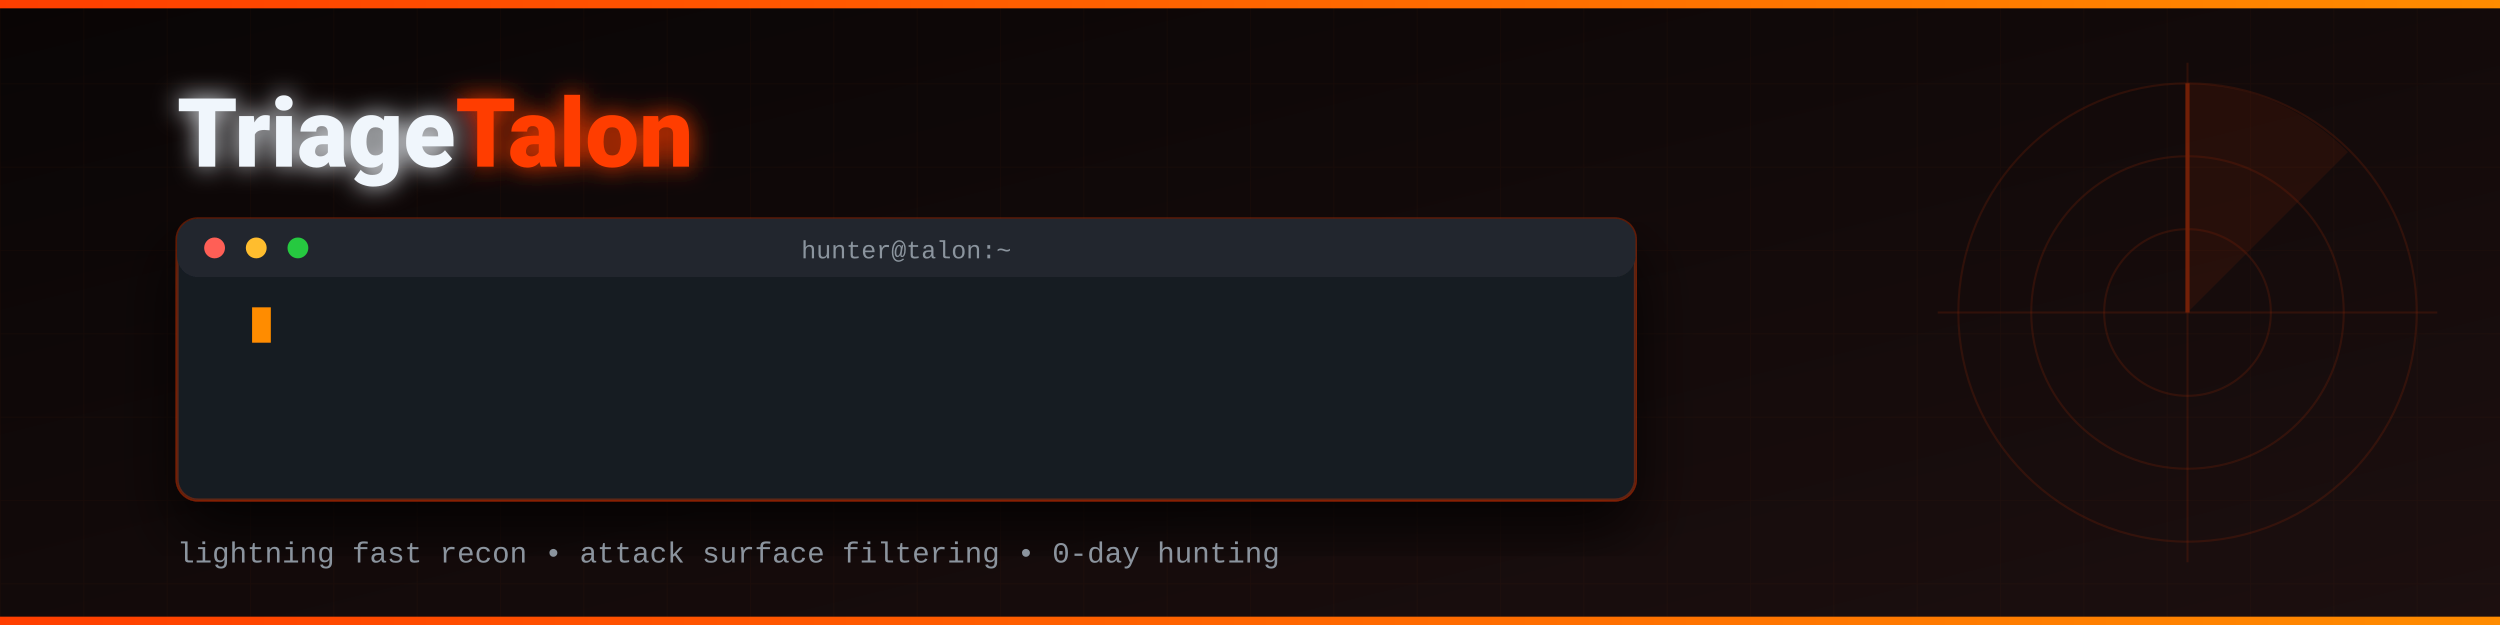
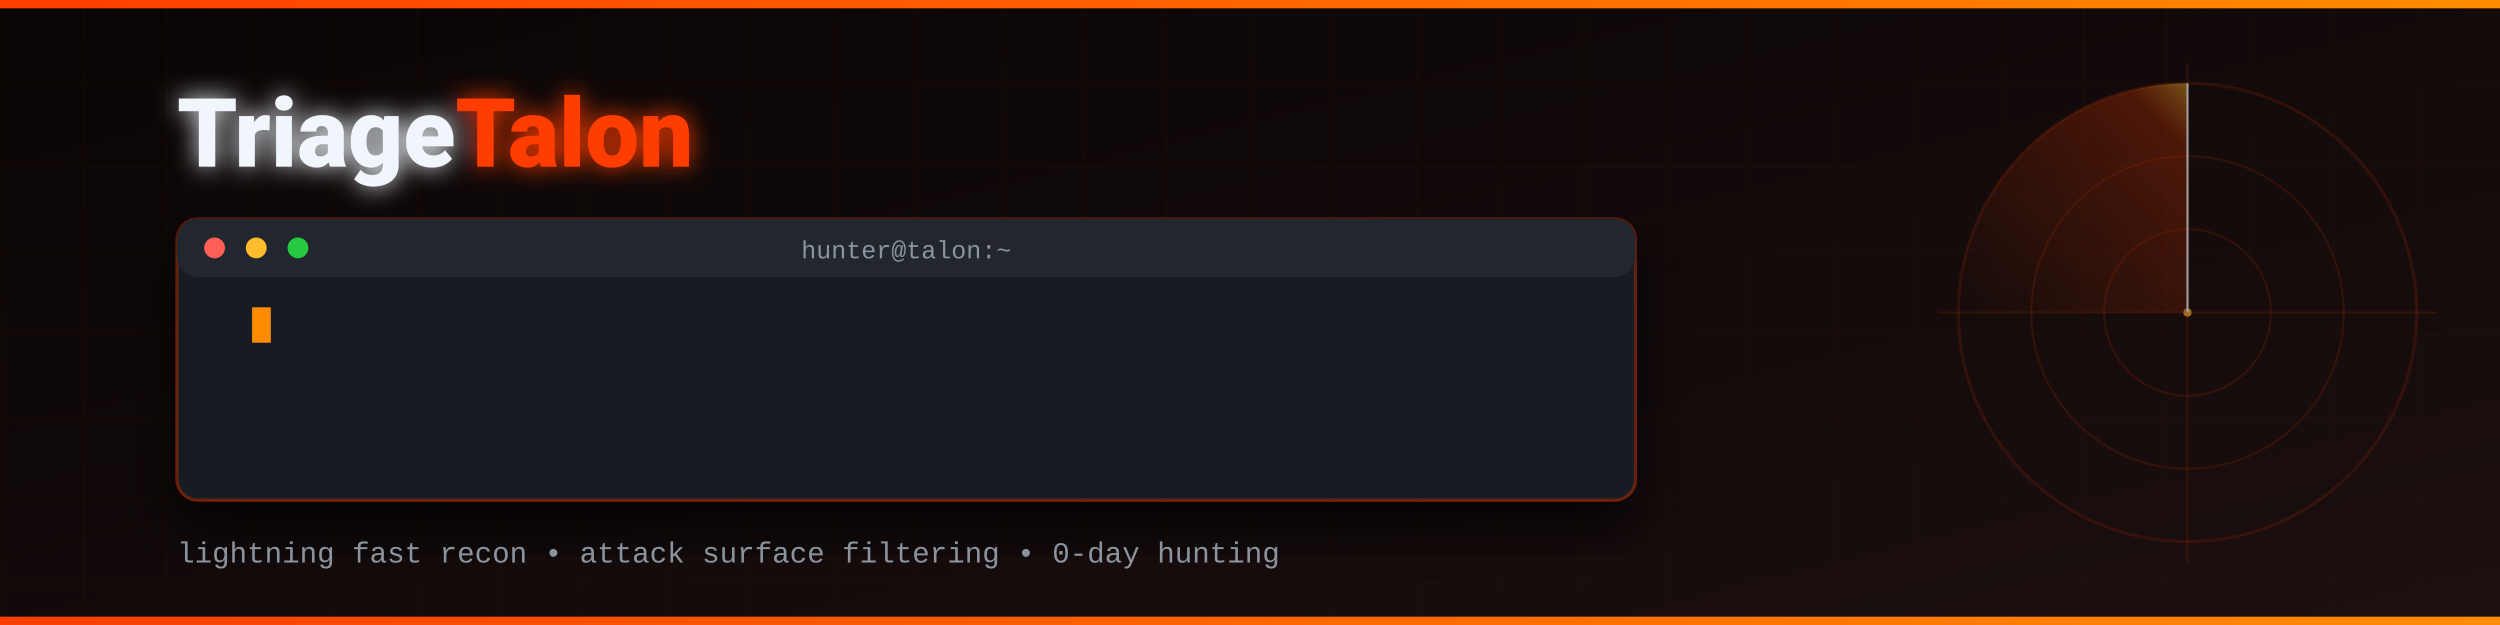
<svg xmlns="http://www.w3.org/2000/svg" viewBox="0 0 1200 300">
  <defs>
    <style>
      .font-mono { font-family: Consolas, 'Fira Code', 'JetBrains Mono', Menlo, Monaco, 'Courier New', monospace; }
      .font-sans { font-family: system-ui, -apple-system, BlinkMacSystemFont, 'Segoe UI', Roboto, Oxygen, Ubuntu, Cantarell, 'Open Sans', 'Helvetica Neue', sans-serif; }
    </style>
    <linearGradient id="bg" x1="0%" y1="0%" x2="100%" y2="100%">
      <stop offset="0%" stop-color="#090505" />
      <stop offset="100%" stop-color="#1c0f0f" />
    </linearGradient>
    <linearGradient id="accent" x1="0%" y1="0%" x2="100%" y2="0%">
      <stop offset="0%" stop-color="#ff3e00" />
      <stop offset="100%" stop-color="#ff8c00" />
    </linearGradient>
    <pattern id="grid" width="40" height="40" patternUnits="userSpaceOnUse">
      <path d="M 40 0 L 0 0 0 40" fill="none" stroke="#ff3e00" stroke-width="0.5" opacity="0.05" />
      <animateTransform attributeName="patternTransform" type="translate" values="0 0; 0 40" dur="3s" repeatCount="indefinite" />
    </pattern>
    <filter id="glow" x="-50%" y="-50%" width="200%" height="200%">
      <feGaussianBlur stdDeviation="6" result="blur" />
      <feMerge>
        <feMergeNode in="blur" />
        <feMergeNode in="SourceGraphic" />
      </feMerge>
    </filter>
    <filter id="drop-shadow" x="-10%" y="-10%" width="130%" height="130%">
      <feDropShadow dx="0" dy="15" stdDeviation="15" flood-color="#000000" flood-opacity="0.8" />
    </filter>
    <clipPath id="typewriter">
      <rect x="18" y="40" width="0" height="20">
        <animate attributeName="width" values="0; 260" dur="1s" begin="0.5s" fill="freeze" />
      </rect>
    </clipPath>
    <clipPath id="radar-clip">
      <circle cx="1050" cy="150" r="120" />
    </clipPath>
+     <linearGradient id="radarSweep" x1="100%" y1="0%" x2="0%" y2="100%">
+       <stop offset="0%" stop-color="#ffbd2e" stop-opacity="0.7" />
+       <stop offset="15%" stop-color="#ff3e00" stop-opacity="0.4" />
+       <stop offset="100%" stop-color="#ff3e00" stop-opacity="0.0" />
+     </linearGradient>
  </defs>
  <rect width="1200" height="300" fill="url(#bg)" />
  <rect width="1200" height="300" fill="url(#grid)" />
  <rect x="0" y="0" width="1200" height="4" fill="url(#accent)" />
-   <g opacity="0.4" clip-path="url(#radar-clip)">
-     <circle cx="1050" cy="150" r="110" fill="none" stroke="#ff3e00" stroke-width="1" opacity="0.3" />
-     <circle cx="1050" cy="150" r="75" fill="none" stroke="#ff3e00" stroke-width="1" opacity="0.3" />
-     <circle cx="1050" cy="150" r="40" fill="none" stroke="#ff3e00" stroke-width="1" opacity="0.3" />
-     <line x1="1050" y1="30" x2="1050" y2="270" stroke="#ff3e00" stroke-width="1" opacity="0.3" />
-     <line x1="930" y1="150" x2="1170" y2="150" stroke="#ff3e00" stroke-width="1" opacity="0.3" />
+   <g opacity="0.6" clip-path="url(#radar-clip)">
+     <circle cx="1050" cy="150" r="110" fill="none" stroke="#ff3e00" stroke-width="1.5" opacity="0.2" />
+     <circle cx="1050" cy="150" r="75" fill="none" stroke="#ff3e00" stroke-width="1" opacity="0.2" />
+     <circle cx="1050" cy="150" r="40" fill="none" stroke="#ff3e00" stroke-width="1" opacity="0.2" />
+     <circle cx="1050" cy="150" r="2" fill="#ffbd2e" />
+     <line x1="1050" y1="30" x2="1050" y2="270" stroke="#ff3e00" stroke-width="1" opacity="0.2" />
+     <line x1="930" y1="150" x2="1170" y2="150" stroke="#ff3e00" stroke-width="1" opacity="0.2" />
    <g transform="translate(1050, 150)">
      <g>
-         <path d="M 0 0 L 0 -110 A 110 110 0 0 1 77 -77 Z" fill="#ff3e00" opacity="0.2" />
-         <line x1="0" y1="0" x2="0" y2="-110" stroke="#ff3e00" stroke-width="2" />
-         <animateTransform attributeName="transform" type="rotate" from="0" to="360" dur="4s" repeatCount="indefinite" />
+         <path d="M 0 0 L 0 -110 A 110 110 0 0 0 -110 0 Z" fill="url(#radarSweep)" />
+         <line x1="0" y1="0" x2="0" y2="-110" stroke="#ffbd2e" stroke-width="2.5" filter="url(#glow)" />
+         <line x1="0" y1="0" x2="0" y2="-110" stroke="#ffffff" stroke-width="1" />
+         <animateTransform attributeName="transform" type="rotate" from="0" to="360" dur="2.5s" repeatCount="indefinite" />
      </g>
    </g>
-     <circle cx="1100" cy="110" r="4" fill="#ff8c00" opacity="0">
-       <animate attributeName="opacity" values="0; 1; 0" dur="4s" begin="0.8s" repeatCount="indefinite" />
+     <circle cx="1100" cy="110" r="5" fill="#ffbd2e" filter="url(#glow)" opacity="0">
+       <animate attributeName="opacity" values="0; 1; 0" dur="2.5s" begin="0.8s" repeatCount="indefinite" />
    </circle>
-     <circle cx="1010" cy="200" r="4" fill="#ff3e00" opacity="0">
-       <animate attributeName="opacity" values="0; 1; 0" dur="4s" begin="2.5s" repeatCount="indefinite" />
+     <circle cx="1100" cy="110" r="2" fill="#ffffff" opacity="0">
+       <animate attributeName="opacity" values="0; 1; 0" dur="2.5s" begin="0.8s" repeatCount="indefinite" />
+     </circle>
+     <circle cx="1010" cy="200" r="5" fill="#ff3e00" filter="url(#glow)" opacity="0">
+       <animate attributeName="opacity" values="0; 1; 0" dur="2.5s" begin="1.6s" repeatCount="indefinite" />
    </circle>
  </g>
  <g transform="translate(85,105)" filter="url(#drop-shadow)">
    <rect x="0" y="0" width="700" height="135" rx="10" fill="#161b22" stroke="#ff3e00" stroke-opacity="0.3" stroke-width="1.5" />
    <rect x="0" y="0" width="700" height="28" rx="10" fill="#21262d" />
    <circle cx="18" cy="14" r="5" fill="#ff5f56" />
    <circle cx="38" cy="14" r="5" fill="#ffbd2e" />
    <circle cx="58" cy="14" r="5" fill="#27c93f" />
    <text x="350" y="19" class="font-mono" font-size="12" fill="#8b949e" text-anchor="middle">hunter@talon:~</text>
    <g clip-path="url(#typewriter)">
      <text x="18" y="55" class="font-mono" font-size="15" fill="#ff8c00">$ python recon.py -l scopes.txt</text>
    </g>
    <text x="18" y="55" class="font-mono" font-size="15" fill="#ff8c00">
      <animate attributeName="opacity" values="1; 0; 1" dur="0.8s" repeatCount="indefinite" />
      <animate attributeName="x" values="18; 290" dur="1s" begin="0.5s" fill="freeze" />
      █
    </text>
    <text x="18" y="78" class="font-mono" font-size="13" fill="#8b949e" opacity="0">
      <animate attributeName="opacity" from="0" to="1" dur="0.1s" begin="2s" fill="freeze" />
      [*] Scanning: tesla.com
    </text>
    <text x="18" y="98" class="font-mono" font-size="13" fill="#8b949e" opacity="0">
      <animate attributeName="opacity" from="0" to="1" dur="0.1s" begin="3s" fill="freeze" />
         ↳ Grade: F | Subdomains: 142
    </text>
    <text x="18" y="118" class="font-mono" font-size="13" fill="#ff3e00" opacity="0">
      <animate attributeName="opacity" from="0" to="1" dur="0.1s" begin="4s" fill="freeze" />
         ↳ [!] POTENTIAL TARGET: Weak security headers detected!
    </text>
  </g>
  <g transform="translate(85,80)">
    <text x="0" y="0" class="font-sans" font-size="46" font-weight="800" fill="#f0f6fc" filter="url(#glow)">Triage<tspan fill="#ff3e00">Talon</tspan>
    </text>
  </g>
  <text x="85" y="270" class="font-mono" font-size="14" fill="#8b949e">lightning fast recon • attack surface filtering • 0-day hunting</text>
  <rect x="0" y="296" width="1200" height="4" fill="url(#accent)" />
</svg>
